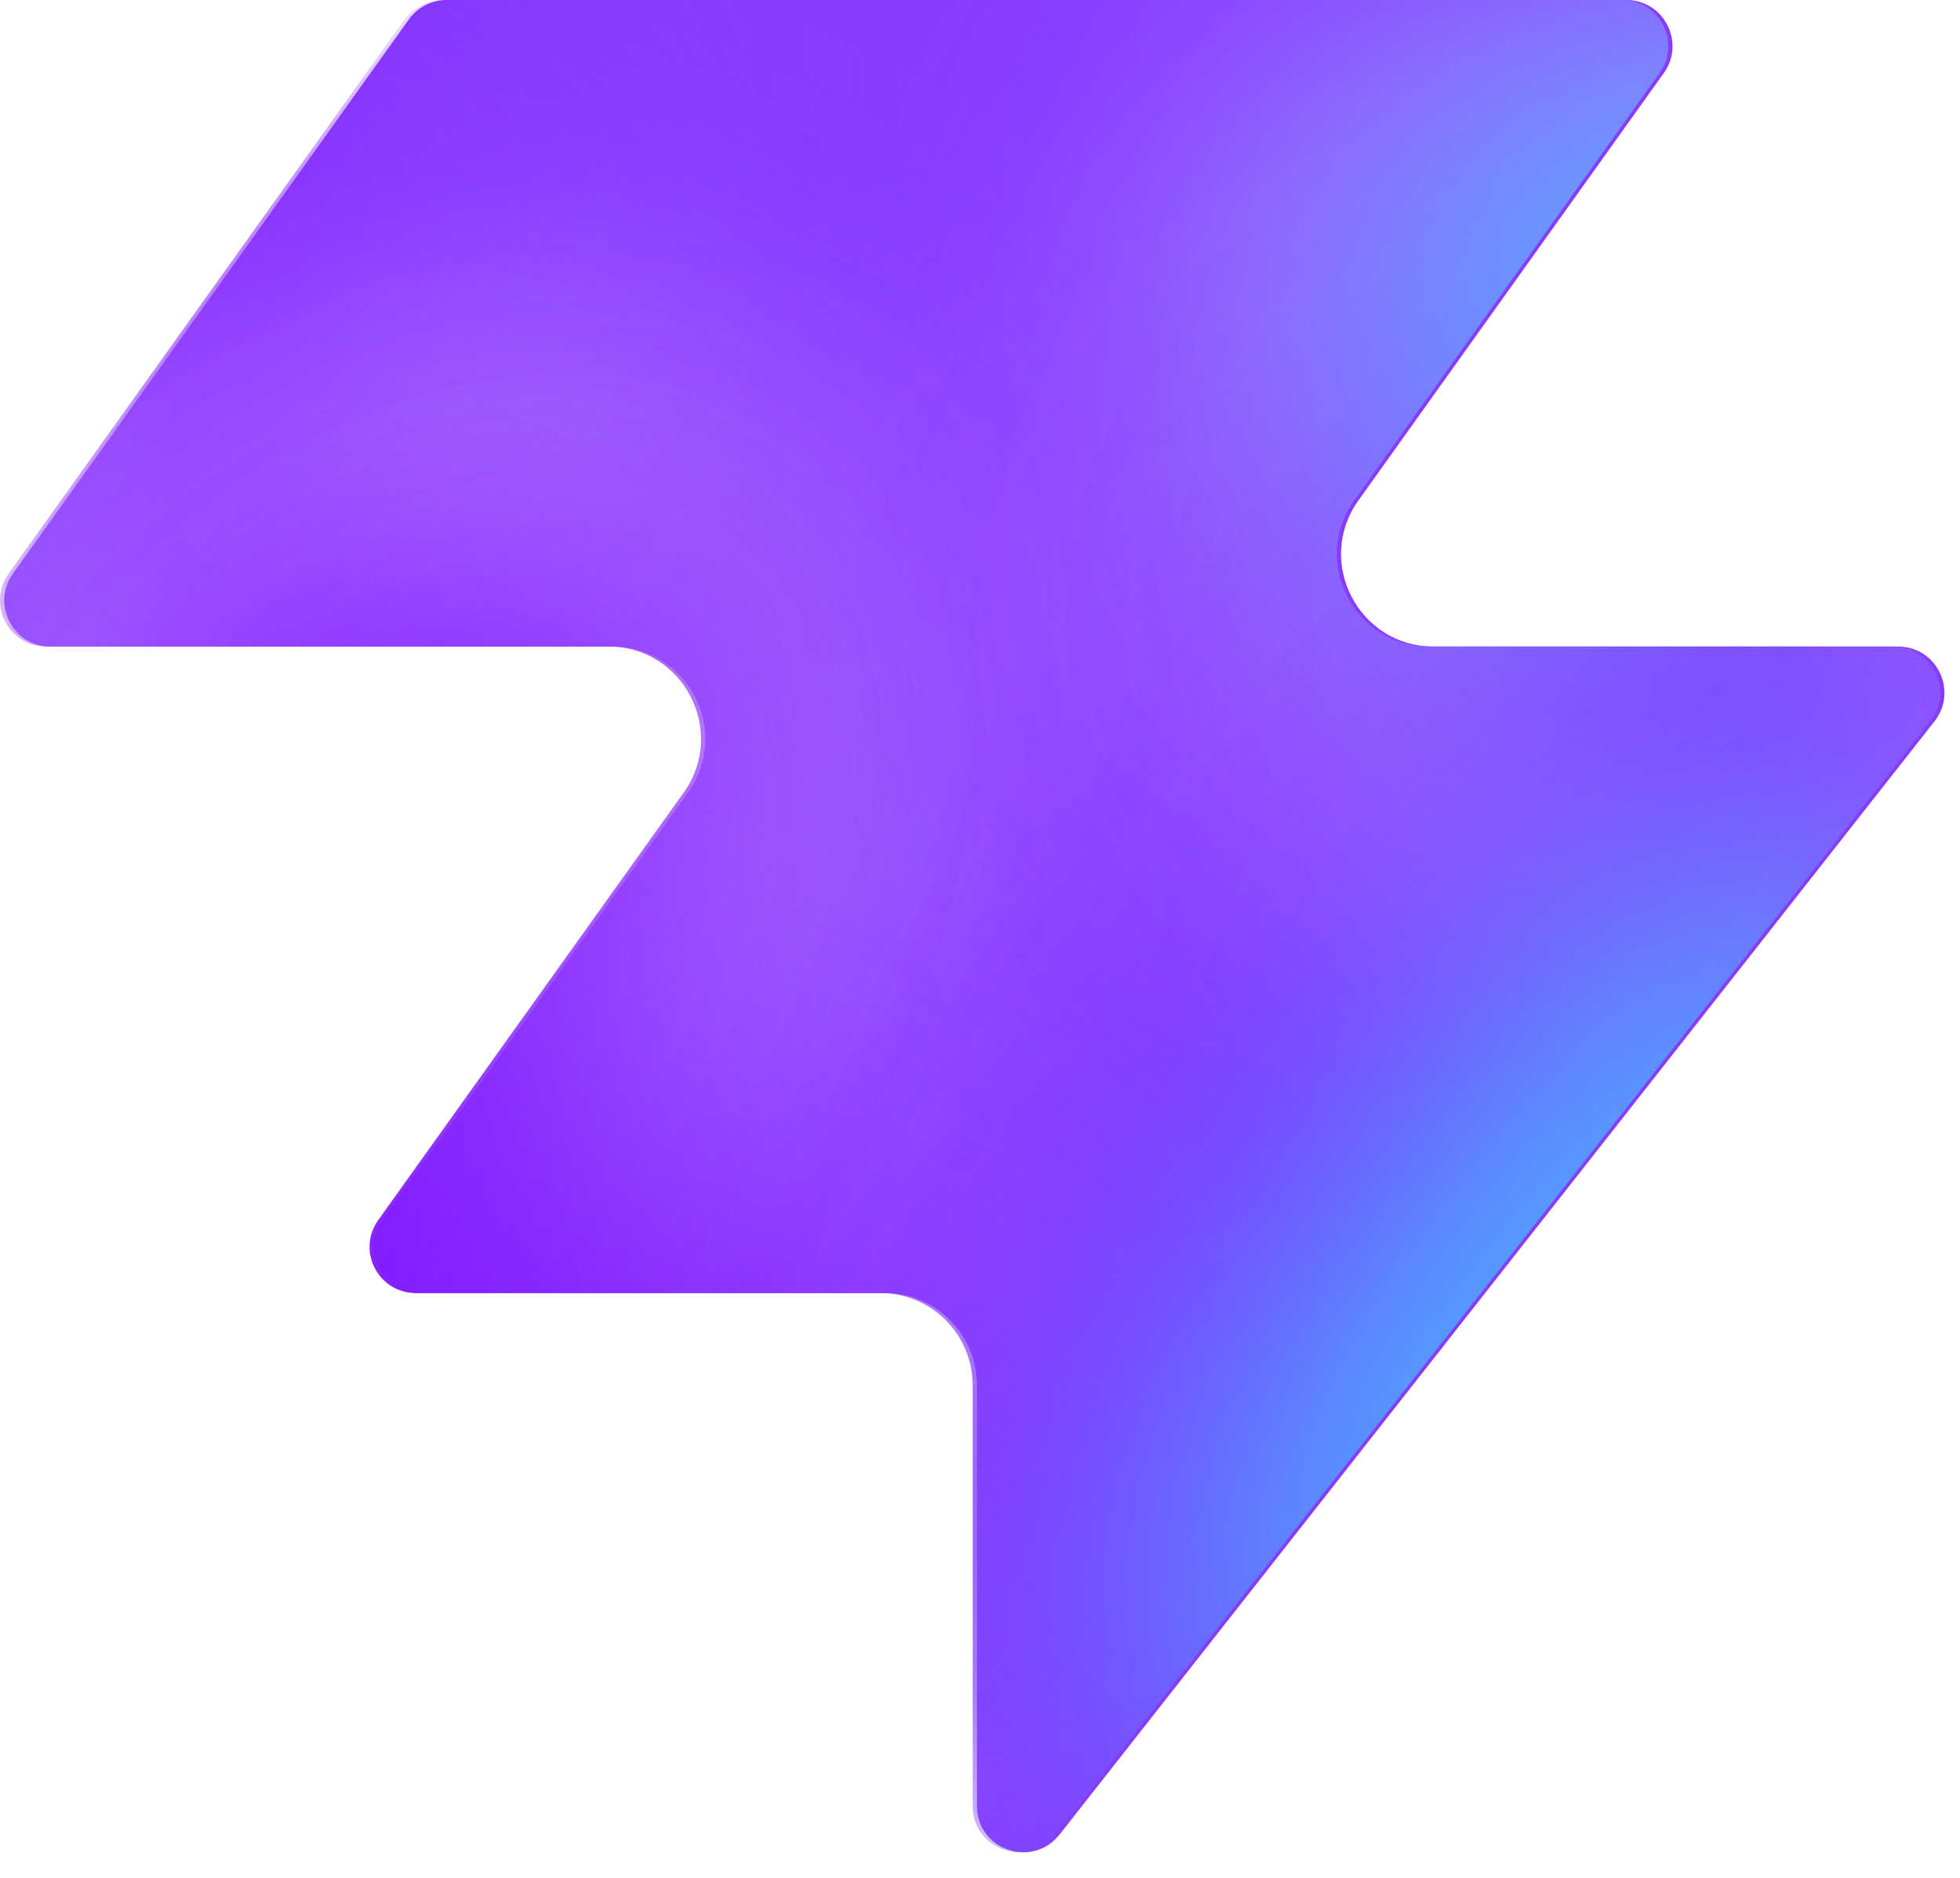
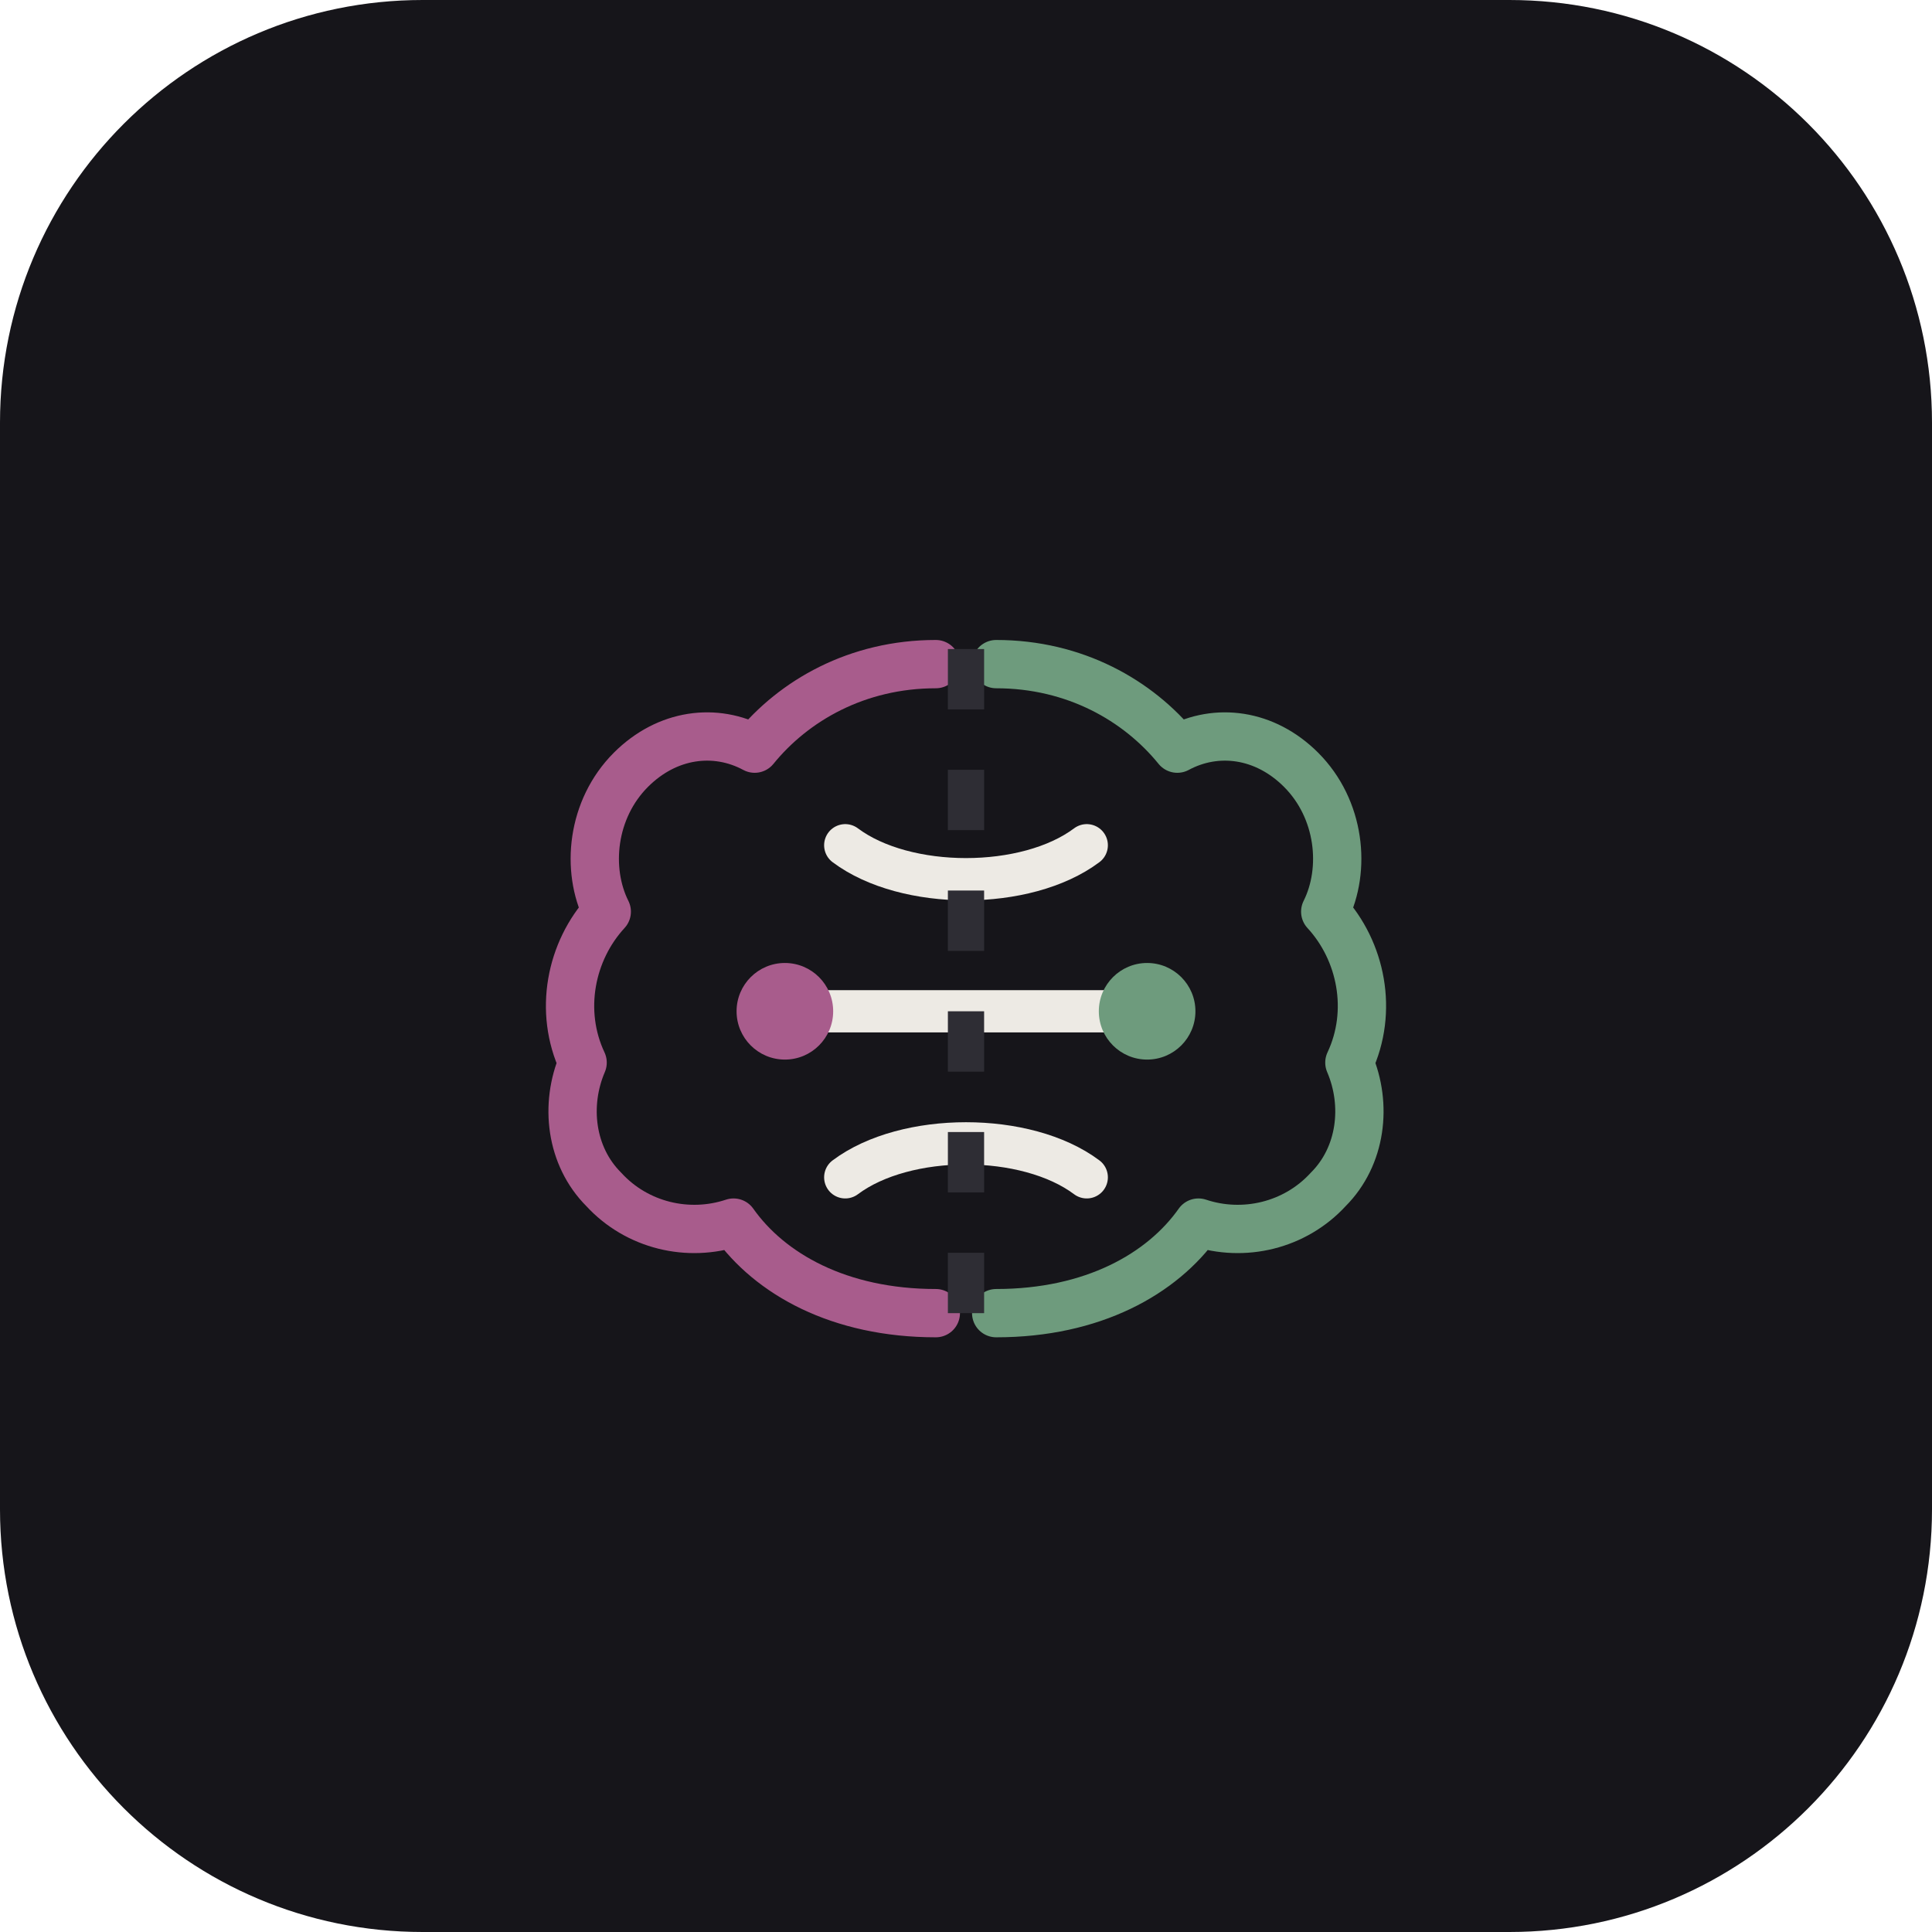
- <svg xmlns="http://www.w3.org/2000/svg" width="48" height="46" fill="none" viewBox="0 0 48 46">
-   <path fill="#863bff" d="M25.946 44.938c-.664.845-2.021.375-2.021-.698V33.937a2.26 2.26 0 0 0-2.262-2.262H10.287c-.92 0-1.456-1.04-.92-1.788l7.48-10.471c1.07-1.497 0-3.578-1.842-3.578H1.237c-.92 0-1.456-1.04-.92-1.788L10.013.474c.214-.297.556-.474.92-.474h28.894c.92 0 1.456 1.04.92 1.788l-7.48 10.471c-1.07 1.498 0 3.579 1.842 3.579h11.377c.943 0 1.473 1.088.89 1.83L25.947 44.94z" style="fill:#863bff;fill:color(display-p3 .525 .23 1);fill-opacity:1" />
-   <mask id="a" width="48" height="46" x="0" y="0" maskUnits="userSpaceOnUse" style="mask-type:alpha">
-     <path fill="#000" d="M25.842 44.938c-.664.844-2.021.375-2.021-.698V33.937a2.26 2.26 0 0 0-2.262-2.262H10.183c-.92 0-1.456-1.04-.92-1.788l7.48-10.471c1.07-1.498 0-3.579-1.842-3.579H1.133c-.92 0-1.456-1.04-.92-1.787L9.91.473c.214-.297.556-.474.92-.474h28.894c.92 0 1.456 1.04.92 1.788l-7.48 10.471c-1.07 1.498 0 3.578 1.842 3.578h11.377c.943 0 1.473 1.088.89 1.832L25.843 44.94z" style="fill:#000;fill-opacity:1" />
-   </mask>
-   <g mask="url(#a)">
-     <g filter="url(#b)">
-       <ellipse cx="5.508" cy="14.704" fill="#ede6ff" rx="5.508" ry="14.704" style="fill:#ede6ff;fill:color(display-p3 .927 .903 1);fill-opacity:1" transform="matrix(.00324 1 1 -.00324 -4.47 31.516)" />
-     </g>
-     <g filter="url(#c)">
-       <ellipse cx="10.399" cy="29.851" fill="#ede6ff" rx="10.399" ry="29.851" style="fill:#ede6ff;fill:color(display-p3 .927 .903 1);fill-opacity:1" transform="matrix(.00324 1 1 -.00324 -39.328 7.883)" />
-     </g>
-     <g filter="url(#d)">
-       <ellipse cx="5.508" cy="30.487" fill="#7e14ff" rx="5.508" ry="30.487" style="fill:#7e14ff;fill:color(display-p3 .492 .077 1);fill-opacity:1" transform="rotate(89.814 -25.913 -14.639)scale(1 -1)" />
-     </g>
-     <g filter="url(#e)">
-       <ellipse cx="5.508" cy="30.599" fill="#7e14ff" rx="5.508" ry="30.599" style="fill:#7e14ff;fill:color(display-p3 .492 .077 1);fill-opacity:1" transform="rotate(89.814 -32.644 -3.334)scale(1 -1)" />
-     </g>
-     <g filter="url(#f)">
-       <ellipse cx="5.508" cy="30.599" fill="#7e14ff" rx="5.508" ry="30.599" style="fill:#7e14ff;fill:color(display-p3 .492 .077 1);fill-opacity:1" transform="matrix(.00324 1 1 -.00324 -34.34 30.47)" />
-     </g>
-     <g filter="url(#g)">
-       <ellipse cx="14.072" cy="22.078" fill="#ede6ff" rx="14.072" ry="22.078" style="fill:#ede6ff;fill:color(display-p3 .927 .903 1);fill-opacity:1" transform="rotate(93.35 24.506 48.493)scale(-1 1)" />
-     </g>
-     <g filter="url(#h)">
-       <ellipse cx="3.47" cy="21.501" fill="#7e14ff" rx="3.47" ry="21.501" style="fill:#7e14ff;fill:color(display-p3 .492 .077 1);fill-opacity:1" transform="rotate(89.009 28.708 47.59)scale(-1 1)" />
-     </g>
-     <g filter="url(#i)">
-       <ellipse cx="3.47" cy="21.501" fill="#7e14ff" rx="3.47" ry="21.501" style="fill:#7e14ff;fill:color(display-p3 .492 .077 1);fill-opacity:1" transform="rotate(89.009 28.708 47.59)scale(-1 1)" />
-     </g>
-     <g filter="url(#j)">
-       <ellipse cx=".387" cy="8.972" fill="#7e14ff" rx="4.407" ry="29.108" style="fill:#7e14ff;fill:color(display-p3 .492 .077 1);fill-opacity:1" transform="rotate(39.51 .387 8.972)" />
-     </g>
-     <g filter="url(#k)">
-       <ellipse cx="47.523" cy="-6.092" fill="#7e14ff" rx="4.407" ry="29.108" style="fill:#7e14ff;fill:color(display-p3 .492 .077 1);fill-opacity:1" transform="rotate(37.892 47.523 -6.092)" />
-     </g>
-     <g filter="url(#l)">
-       <ellipse cx="41.412" cy="6.333" fill="#47bfff" rx="5.971" ry="9.665" style="fill:#47bfff;fill:color(display-p3 .28 .748 1);fill-opacity:1" transform="rotate(37.892 41.412 6.333)" />
-     </g>
-     <g filter="url(#m)">
-       <ellipse cx="-1.879" cy="38.332" fill="#7e14ff" rx="4.407" ry="29.108" style="fill:#7e14ff;fill:color(display-p3 .492 .077 1);fill-opacity:1" transform="rotate(37.892 -1.88 38.332)" />
-     </g>
-     <g filter="url(#n)">
-       <ellipse cx="-1.879" cy="38.332" fill="#7e14ff" rx="4.407" ry="29.108" style="fill:#7e14ff;fill:color(display-p3 .492 .077 1);fill-opacity:1" transform="rotate(37.892 -1.88 38.332)" />
-     </g>
-     <g filter="url(#o)">
-       <ellipse cx="35.651" cy="29.907" fill="#7e14ff" rx="4.407" ry="29.108" style="fill:#7e14ff;fill:color(display-p3 .492 .077 1);fill-opacity:1" transform="rotate(37.892 35.651 29.907)" />
-     </g>
-     <g filter="url(#p)">
-       <ellipse cx="38.418" cy="32.4" fill="#47bfff" rx="5.971" ry="15.297" style="fill:#47bfff;fill:color(display-p3 .28 .748 1);fill-opacity:1" transform="rotate(37.892 38.418 32.4)" />
-     </g>
+ <svg xmlns="http://www.w3.org/2000/svg" width="64" height="64" viewBox="0 0 64 64" fill="none">
+   <rect width="64" height="64" rx="14" fill="#16151A" />
+   <g transform="translate(16, 16)">
+     <path d="M15 6C12.4 6 10.3 7.2 9 8.8C7.7 8.1 6.1 8.3 4.9 9.5C3.6 10.8 3.4 12.8 4.1 14.2C2.9 15.5 2.5 17.5 3.3 19.2C2.7 20.6 2.9 22.3 4 23.4C5.1 24.6 6.8 25 8.3 24.5C9.5 26.2 11.8 27.5 15 27.5" stroke="#A85C8C" stroke-width="1.6" stroke-linecap="round" stroke-linejoin="round" />
+     <path d="M17 6C19.6 6 21.7 7.2 23 8.8C24.3 8.1 25.9 8.3 27.1 9.5C28.4 10.8 28.6 12.8 27.9 14.2C29.1 15.5 29.5 17.5 28.7 19.2C29.3 20.6 29.1 22.3 28 23.4C26.9 24.6 25.2 25 23.7 24.5C22.5 26.2 20.2 27.5 17 27.5" stroke="#6E9B7D" stroke-width="1.6" stroke-linecap="round" stroke-linejoin="round" />
+     <path d="M12 12C14 13.5 18 13.5 20 12M10 17.5C13.5 17.5 18.5 17.5 22 17.5M12 23C14 21.5 18 21.5 20 23" stroke="#EDEAE4" stroke-width="1.4" stroke-linecap="round" />
+     <line x1="16" y1="5.5" x2="16" y2="28" stroke="#2E2D34" stroke-width="1.2" stroke-dasharray="2 2" />
+     <circle cx="10" cy="17.5" r="1.6" fill="#A85C8C" />
+     <circle cx="22" cy="17.5" r="1.6" fill="#6E9B7D" />
  </g>
-   <defs>
-     <filter id="b" width="60.045" height="41.654" x="-19.77" y="16.149" color-interpolation-filters="sRGB" filterUnits="userSpaceOnUse">
-       <feFlood flood-opacity="0" result="BackgroundImageFix" />
-       <feBlend in="SourceGraphic" in2="BackgroundImageFix" result="shape" />
-       <feGaussianBlur result="effect1_foregroundBlur_2002_17158" stdDeviation="7.659" />
-     </filter>
-     <filter id="c" width="90.34" height="51.437" x="-54.613" y="-7.533" color-interpolation-filters="sRGB" filterUnits="userSpaceOnUse">
-       <feFlood flood-opacity="0" result="BackgroundImageFix" />
-       <feBlend in="SourceGraphic" in2="BackgroundImageFix" result="shape" />
-       <feGaussianBlur result="effect1_foregroundBlur_2002_17158" stdDeviation="7.659" />
-     </filter>
-     <filter id="d" width="79.355" height="29.4" x="-49.64" y="2.03" color-interpolation-filters="sRGB" filterUnits="userSpaceOnUse">
-       <feFlood flood-opacity="0" result="BackgroundImageFix" />
-       <feBlend in="SourceGraphic" in2="BackgroundImageFix" result="shape" />
-       <feGaussianBlur result="effect1_foregroundBlur_2002_17158" stdDeviation="4.596" />
-     </filter>
-     <filter id="e" width="79.579" height="29.4" x="-45.045" y="20.029" color-interpolation-filters="sRGB" filterUnits="userSpaceOnUse">
-       <feFlood flood-opacity="0" result="BackgroundImageFix" />
-       <feBlend in="SourceGraphic" in2="BackgroundImageFix" result="shape" />
-       <feGaussianBlur result="effect1_foregroundBlur_2002_17158" stdDeviation="4.596" />
-     </filter>
-     <filter id="f" width="79.579" height="29.4" x="-43.513" y="21.178" color-interpolation-filters="sRGB" filterUnits="userSpaceOnUse">
-       <feFlood flood-opacity="0" result="BackgroundImageFix" />
-       <feBlend in="SourceGraphic" in2="BackgroundImageFix" result="shape" />
-       <feGaussianBlur result="effect1_foregroundBlur_2002_17158" stdDeviation="4.596" />
-     </filter>
-     <filter id="g" width="74.749" height="58.852" x="15.756" y="-17.901" color-interpolation-filters="sRGB" filterUnits="userSpaceOnUse">
-       <feFlood flood-opacity="0" result="BackgroundImageFix" />
-       <feBlend in="SourceGraphic" in2="BackgroundImageFix" result="shape" />
-       <feGaussianBlur result="effect1_foregroundBlur_2002_17158" stdDeviation="7.659" />
-     </filter>
-     <filter id="h" width="61.377" height="25.362" x="23.548" y="2.284" color-interpolation-filters="sRGB" filterUnits="userSpaceOnUse">
-       <feFlood flood-opacity="0" result="BackgroundImageFix" />
-       <feBlend in="SourceGraphic" in2="BackgroundImageFix" result="shape" />
-       <feGaussianBlur result="effect1_foregroundBlur_2002_17158" stdDeviation="4.596" />
-     </filter>
-     <filter id="i" width="61.377" height="25.362" x="23.548" y="2.284" color-interpolation-filters="sRGB" filterUnits="userSpaceOnUse">
-       <feFlood flood-opacity="0" result="BackgroundImageFix" />
-       <feBlend in="SourceGraphic" in2="BackgroundImageFix" result="shape" />
-       <feGaussianBlur result="effect1_foregroundBlur_2002_17158" stdDeviation="4.596" />
-     </filter>
-     <filter id="j" width="56.045" height="63.649" x="-27.636" y="-22.853" color-interpolation-filters="sRGB" filterUnits="userSpaceOnUse">
-       <feFlood flood-opacity="0" result="BackgroundImageFix" />
-       <feBlend in="SourceGraphic" in2="BackgroundImageFix" result="shape" />
-       <feGaussianBlur result="effect1_foregroundBlur_2002_17158" stdDeviation="4.596" />
-     </filter>
-     <filter id="k" width="54.814" height="64.646" x="20.116" y="-38.415" color-interpolation-filters="sRGB" filterUnits="userSpaceOnUse">
-       <feFlood flood-opacity="0" result="BackgroundImageFix" />
-       <feBlend in="SourceGraphic" in2="BackgroundImageFix" result="shape" />
-       <feGaussianBlur result="effect1_foregroundBlur_2002_17158" stdDeviation="4.596" />
-     </filter>
-     <filter id="l" width="33.541" height="35.313" x="24.641" y="-11.323" color-interpolation-filters="sRGB" filterUnits="userSpaceOnUse">
-       <feFlood flood-opacity="0" result="BackgroundImageFix" />
-       <feBlend in="SourceGraphic" in2="BackgroundImageFix" result="shape" />
-       <feGaussianBlur result="effect1_foregroundBlur_2002_17158" stdDeviation="4.596" />
-     </filter>
-     <filter id="m" width="54.814" height="64.646" x="-29.286" y="6.009" color-interpolation-filters="sRGB" filterUnits="userSpaceOnUse">
-       <feFlood flood-opacity="0" result="BackgroundImageFix" />
-       <feBlend in="SourceGraphic" in2="BackgroundImageFix" result="shape" />
-       <feGaussianBlur result="effect1_foregroundBlur_2002_17158" stdDeviation="4.596" />
-     </filter>
-     <filter id="n" width="54.814" height="64.646" x="-29.286" y="6.009" color-interpolation-filters="sRGB" filterUnits="userSpaceOnUse">
-       <feFlood flood-opacity="0" result="BackgroundImageFix" />
-       <feBlend in="SourceGraphic" in2="BackgroundImageFix" result="shape" />
-       <feGaussianBlur result="effect1_foregroundBlur_2002_17158" stdDeviation="4.596" />
-     </filter>
-     <filter id="o" width="54.814" height="64.646" x="8.244" y="-2.416" color-interpolation-filters="sRGB" filterUnits="userSpaceOnUse">
-       <feFlood flood-opacity="0" result="BackgroundImageFix" />
-       <feBlend in="SourceGraphic" in2="BackgroundImageFix" result="shape" />
-       <feGaussianBlur result="effect1_foregroundBlur_2002_17158" stdDeviation="4.596" />
-     </filter>
-     <filter id="p" width="39.409" height="43.623" x="18.713" y="10.588" color-interpolation-filters="sRGB" filterUnits="userSpaceOnUse">
-       <feFlood flood-opacity="0" result="BackgroundImageFix" />
-       <feBlend in="SourceGraphic" in2="BackgroundImageFix" result="shape" />
-       <feGaussianBlur result="effect1_foregroundBlur_2002_17158" stdDeviation="4.596" />
-     </filter>
-   </defs>
</svg>
